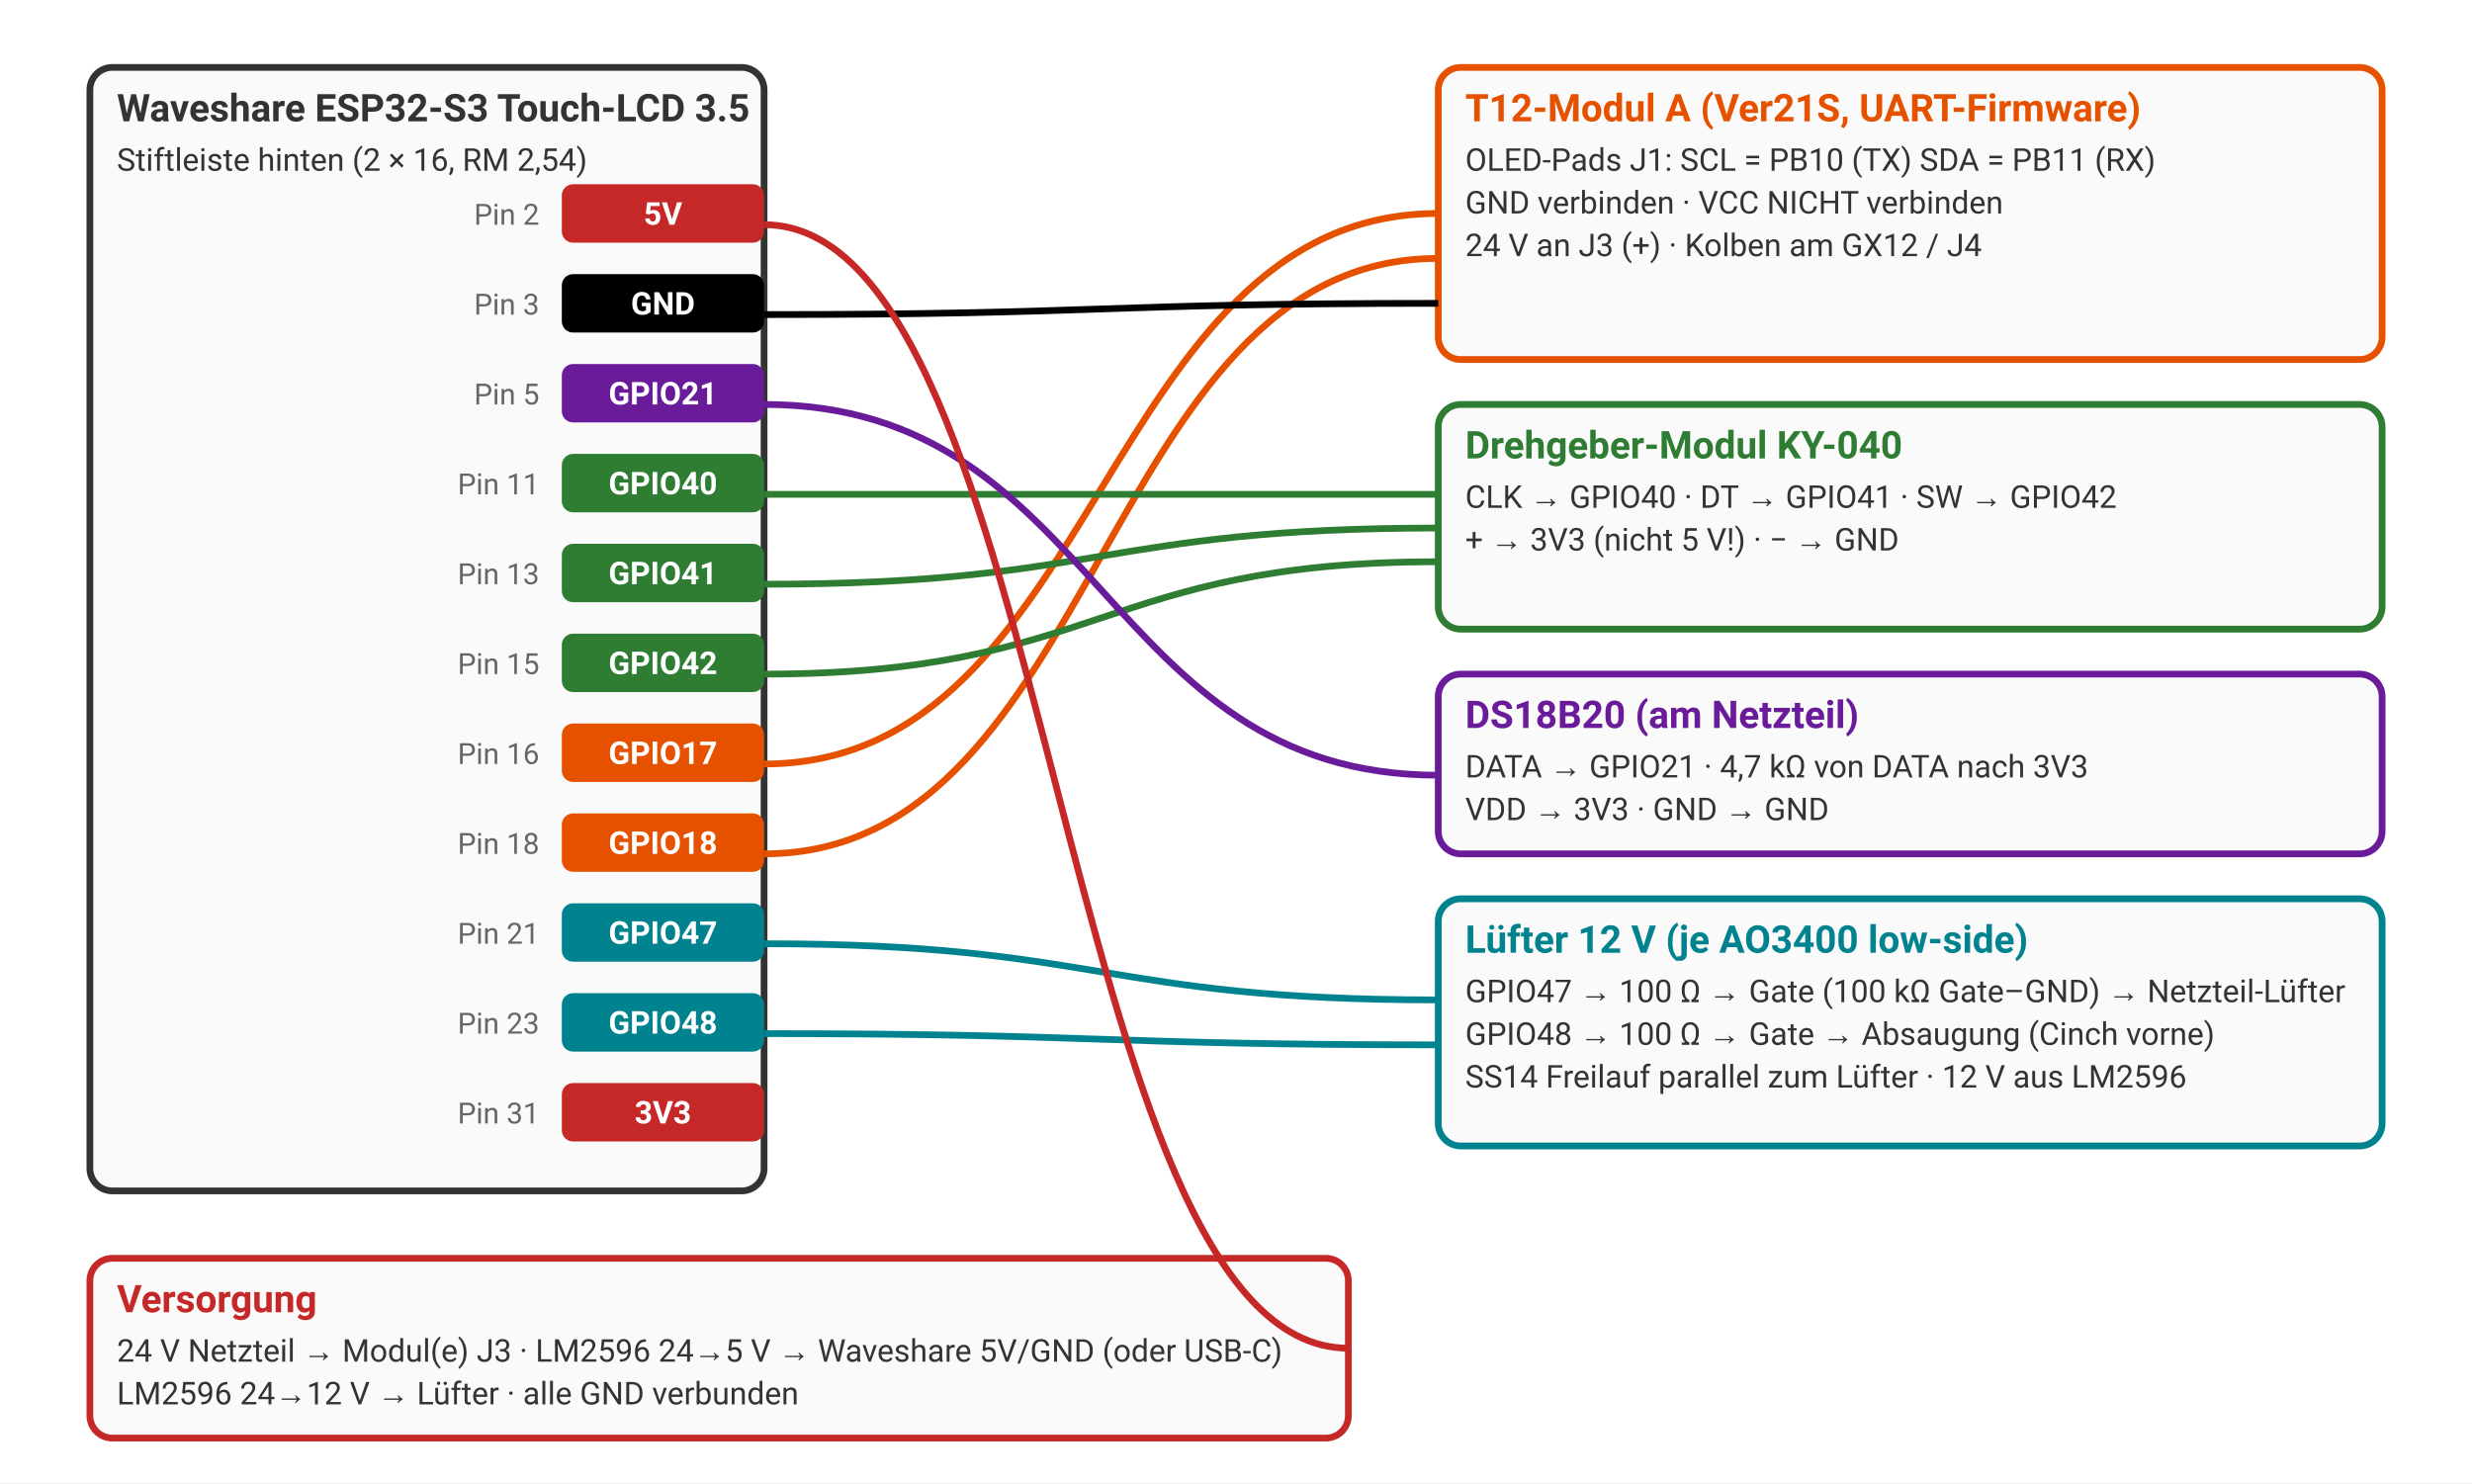
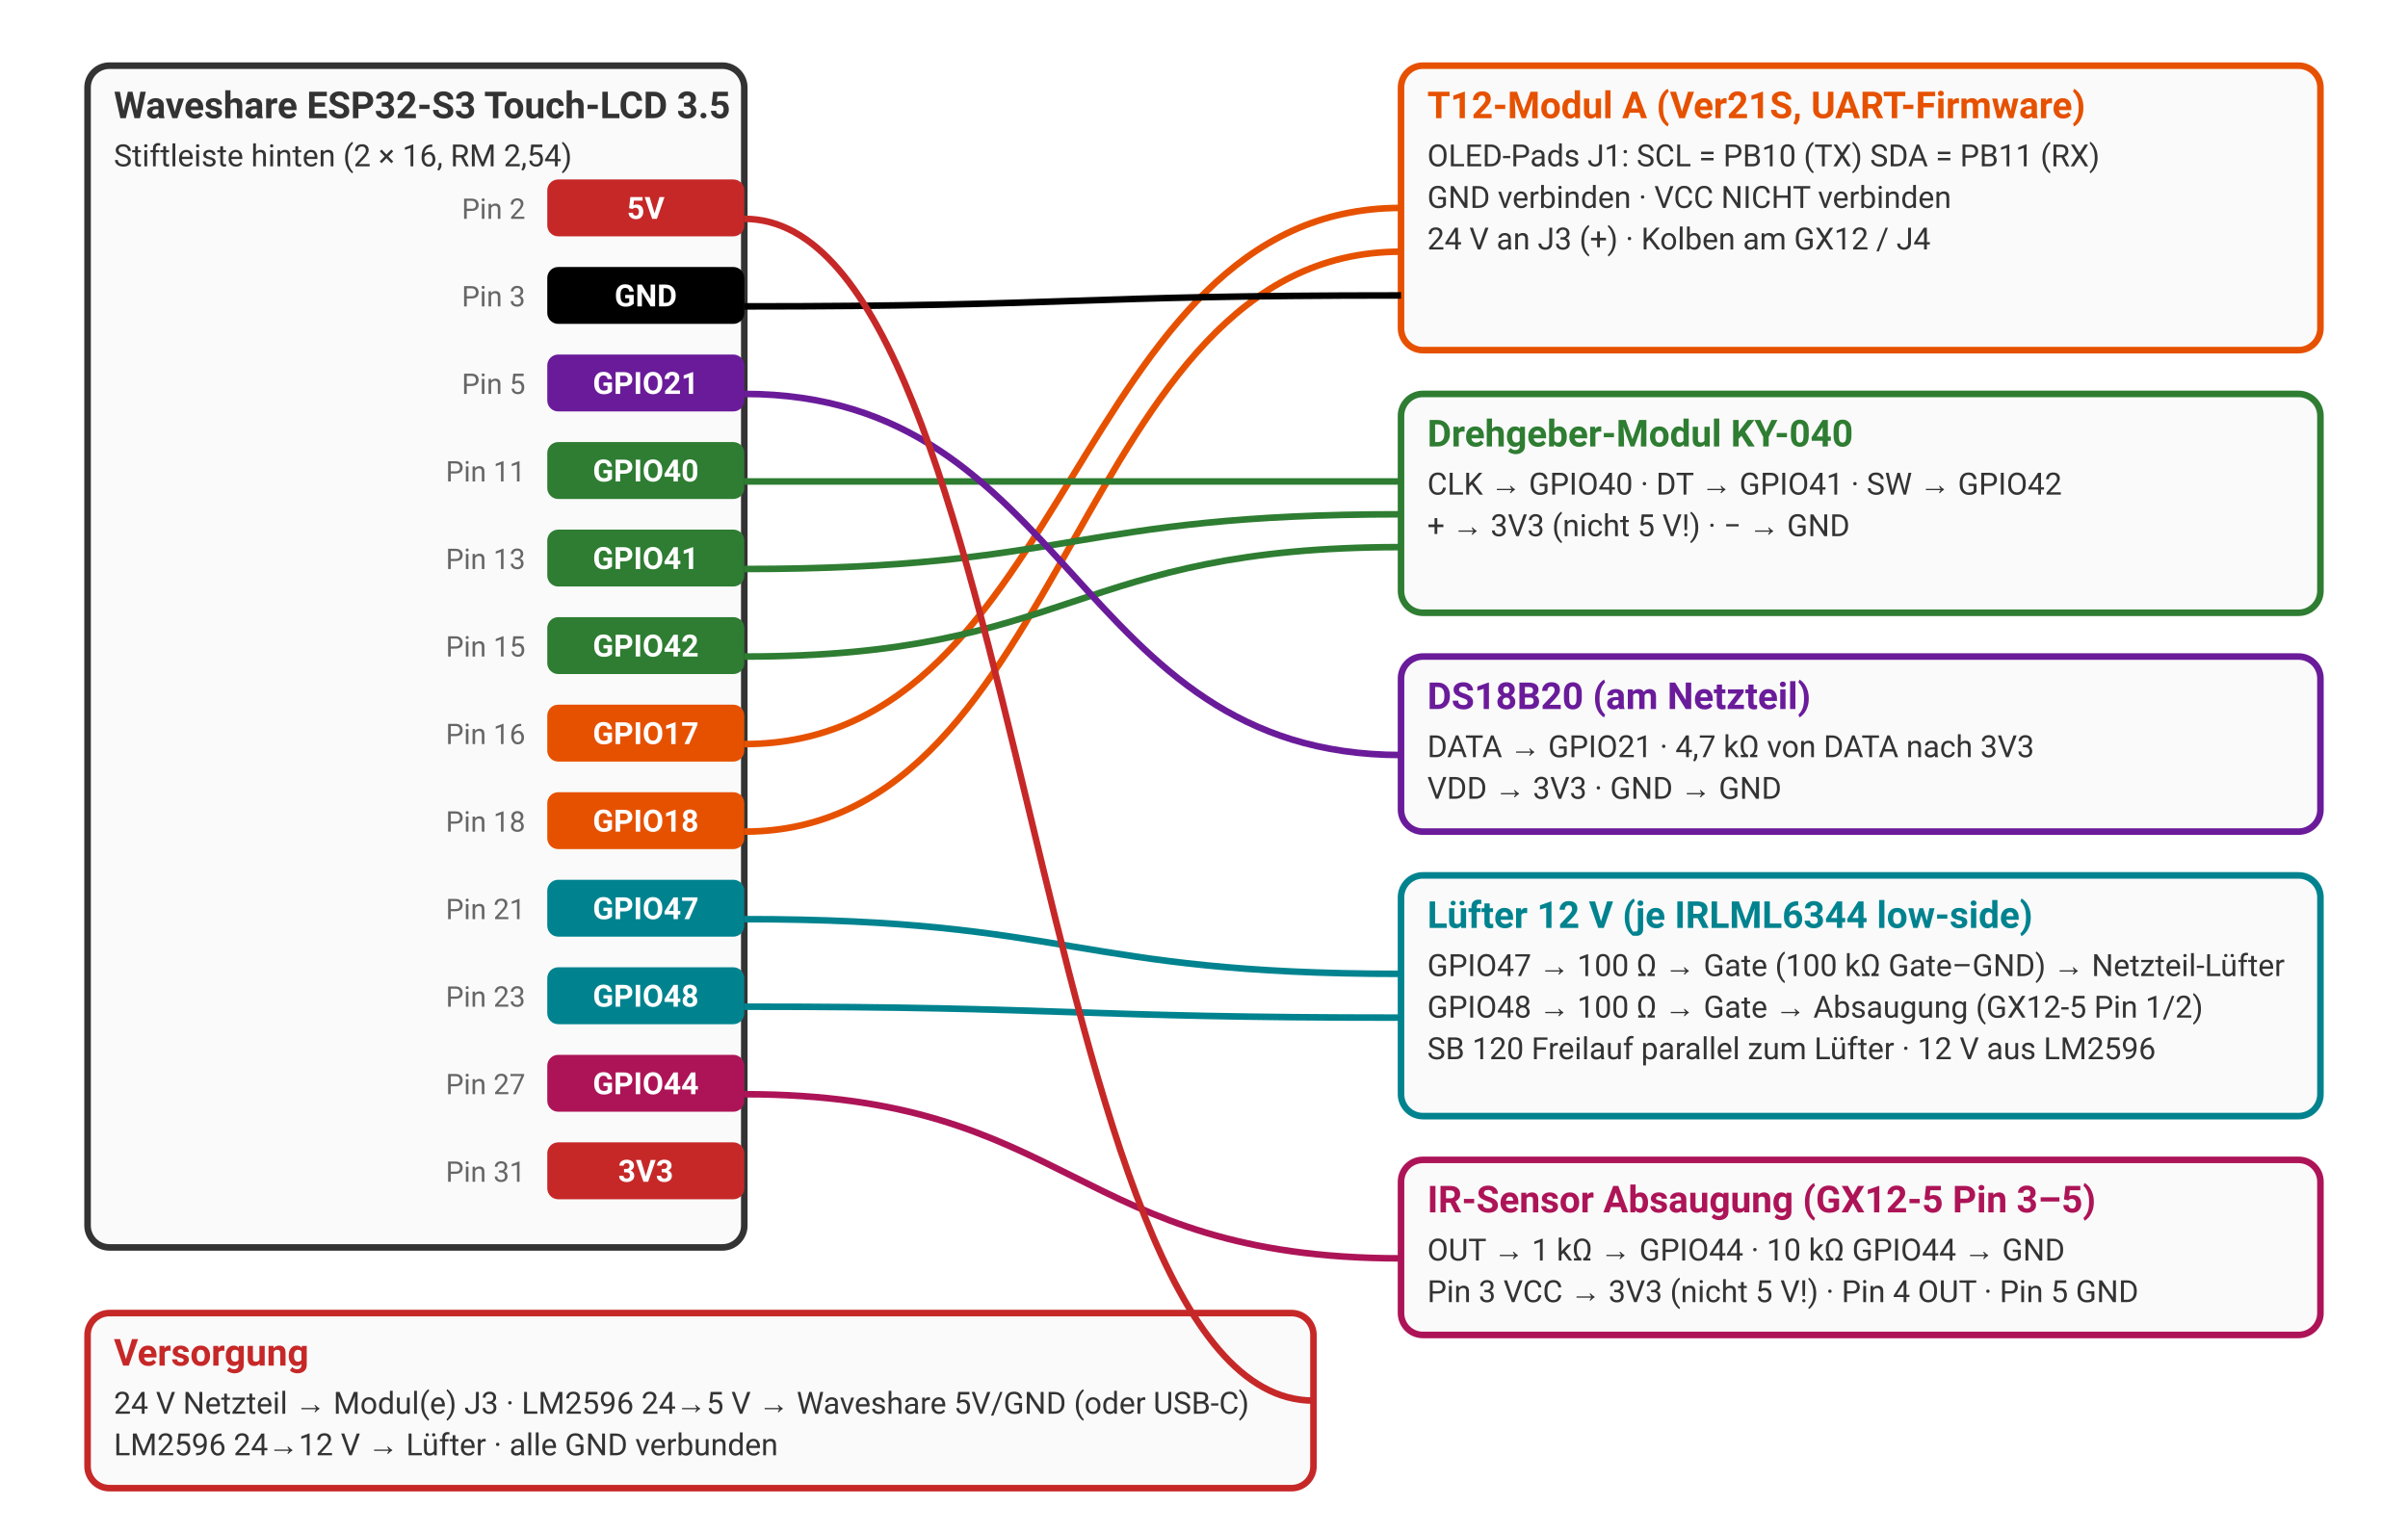
- <svg xmlns="http://www.w3.org/2000/svg" viewBox="0 0 1100 660" width="1100" height="660">
-   <rect width="1100" height="660" fill="#FFFFFF" />
-   <rect x="40" y="30" width="300" height="500" rx="10" fill="#FAFAFA" stroke="#333333" stroke-width="3" />
+ <svg xmlns="http://www.w3.org/2000/svg" viewBox="0 0 1100 700" width="1100" height="700">
+   <rect width="1100" height="700" fill="#FFFFFF" />
+   <rect x="40" y="30" width="300" height="540" rx="10" fill="#FAFAFA" stroke="#333333" stroke-width="3" />
  <text x="52" y="54" font-size="17" font-weight="700" fill="#333333" font-family="'Roboto','Segoe UI',Arial,sans-serif">Waveshare ESP32-S3 Touch-LCD 3.5</text>
  <text x="52" y="76" font-size="14" fill="#333333" font-family="'Roboto','Segoe UI',Arial,sans-serif">Stiftleiste hinten (2 × 16, RM 2,54)</text>
  <rect x="250" y="82" width="90" height="26" rx="5" fill="#C62828" />
  <text x="295" y="100" font-size="14" fill="#FFFFFF" text-anchor="middle" font-weight="600" font-family="'Roboto','Segoe UI',Arial,sans-serif">5V</text>
  <text x="240" y="100" font-size="13" fill="#666" text-anchor="end" font-family="'Roboto','Segoe UI',Arial,sans-serif">Pin 2</text>
  <rect x="250" y="122" width="90" height="26" rx="5" fill="#000000" />
  <text x="295" y="140" font-size="14" fill="#FFFFFF" text-anchor="middle" font-weight="600" font-family="'Roboto','Segoe UI',Arial,sans-serif">GND</text>
  <text x="240" y="140" font-size="13" fill="#666" text-anchor="end" font-family="'Roboto','Segoe UI',Arial,sans-serif">Pin 3</text>
  <rect x="250" y="162" width="90" height="26" rx="5" fill="#6A1B9A" />
  <text x="295" y="180" font-size="14" fill="#FFFFFF" text-anchor="middle" font-weight="600" font-family="'Roboto','Segoe UI',Arial,sans-serif">GPIO21</text>
  <text x="240" y="180" font-size="13" fill="#666" text-anchor="end" font-family="'Roboto','Segoe UI',Arial,sans-serif">Pin 5</text>
  <rect x="250" y="202" width="90" height="26" rx="5" fill="#2E7D32" />
  <text x="295" y="220" font-size="14" fill="#FFFFFF" text-anchor="middle" font-weight="600" font-family="'Roboto','Segoe UI',Arial,sans-serif">GPIO40</text>
  <text x="240" y="220" font-size="13" fill="#666" text-anchor="end" font-family="'Roboto','Segoe UI',Arial,sans-serif">Pin 11</text>
  <rect x="250" y="242" width="90" height="26" rx="5" fill="#2E7D32" />
  <text x="295" y="260" font-size="14" fill="#FFFFFF" text-anchor="middle" font-weight="600" font-family="'Roboto','Segoe UI',Arial,sans-serif">GPIO41</text>
  <text x="240" y="260" font-size="13" fill="#666" text-anchor="end" font-family="'Roboto','Segoe UI',Arial,sans-serif">Pin 13</text>
  <rect x="250" y="282" width="90" height="26" rx="5" fill="#2E7D32" />
  <text x="295" y="300" font-size="14" fill="#FFFFFF" text-anchor="middle" font-weight="600" font-family="'Roboto','Segoe UI',Arial,sans-serif">GPIO42</text>
  <text x="240" y="300" font-size="13" fill="#666" text-anchor="end" font-family="'Roboto','Segoe UI',Arial,sans-serif">Pin 15</text>
  <rect x="250" y="322" width="90" height="26" rx="5" fill="#E65100" />
  <text x="295" y="340" font-size="14" fill="#FFFFFF" text-anchor="middle" font-weight="600" font-family="'Roboto','Segoe UI',Arial,sans-serif">GPIO17</text>
  <text x="240" y="340" font-size="13" fill="#666" text-anchor="end" font-family="'Roboto','Segoe UI',Arial,sans-serif">Pin 16</text>
  <rect x="250" y="362" width="90" height="26" rx="5" fill="#E65100" />
  <text x="295" y="380" font-size="14" fill="#FFFFFF" text-anchor="middle" font-weight="600" font-family="'Roboto','Segoe UI',Arial,sans-serif">GPIO18</text>
  <text x="240" y="380" font-size="13" fill="#666" text-anchor="end" font-family="'Roboto','Segoe UI',Arial,sans-serif">Pin 18</text>
  <rect x="250" y="402" width="90" height="26" rx="5" fill="#00838F" />
  <text x="295" y="420" font-size="14" fill="#FFFFFF" text-anchor="middle" font-weight="600" font-family="'Roboto','Segoe UI',Arial,sans-serif">GPIO47</text>
  <text x="240" y="420" font-size="13" fill="#666" text-anchor="end" font-family="'Roboto','Segoe UI',Arial,sans-serif">Pin 21</text>
  <rect x="250" y="442" width="90" height="26" rx="5" fill="#00838F" />
  <text x="295" y="460" font-size="14" fill="#FFFFFF" text-anchor="middle" font-weight="600" font-family="'Roboto','Segoe UI',Arial,sans-serif">GPIO48</text>
  <text x="240" y="460" font-size="13" fill="#666" text-anchor="end" font-family="'Roboto','Segoe UI',Arial,sans-serif">Pin 23</text>
-   <rect x="250" y="482" width="90" height="26" rx="5" fill="#C62828" />
-   <text x="295" y="500" font-size="14" fill="#FFFFFF" text-anchor="middle" font-weight="600" font-family="'Roboto','Segoe UI',Arial,sans-serif">3V3</text>
-   <text x="240" y="500" font-size="13" fill="#666" text-anchor="end" font-family="'Roboto','Segoe UI',Arial,sans-serif">Pin 31</text>
+   <rect x="250" y="482" width="90" height="26" rx="5" fill="#AD1457" />
+   <text x="295" y="500" font-size="14" fill="#FFFFFF" text-anchor="middle" font-weight="600" font-family="'Roboto','Segoe UI',Arial,sans-serif">GPIO44</text>
+   <text x="240" y="500" font-size="13" fill="#666" text-anchor="end" font-family="'Roboto','Segoe UI',Arial,sans-serif">Pin 27</text>
+   <rect x="250" y="522" width="90" height="26" rx="5" fill="#C62828" />
+   <text x="295" y="540" font-size="14" fill="#FFFFFF" text-anchor="middle" font-weight="600" font-family="'Roboto','Segoe UI',Arial,sans-serif">3V3</text>
+   <text x="240" y="540" font-size="13" fill="#666" text-anchor="end" font-family="'Roboto','Segoe UI',Arial,sans-serif">Pin 31</text>
  <rect x="640" y="30" width="420" height="130" rx="10" fill="#FAFAFA" stroke="#E65100" stroke-width="3" />
  <text x="652" y="54" font-size="17" font-weight="700" fill="#E65100" font-family="'Roboto','Segoe UI',Arial,sans-serif">T12-Modul A (Ver21S, UART-Firmware)</text>
  <text x="652" y="76" font-size="14" fill="#333333" font-family="'Roboto','Segoe UI',Arial,sans-serif">OLED-Pads J1:  SCL = PB10 (TX)   SDA = PB11 (RX)</text>
  <text x="652" y="95" font-size="14" fill="#333333" font-family="'Roboto','Segoe UI',Arial,sans-serif">GND verbinden · VCC NICHT verbinden</text>
  <text x="652" y="114" font-size="14" fill="#333333" font-family="'Roboto','Segoe UI',Arial,sans-serif">24 V an J3 (+) · Kolben am GX12 / J4</text>
  <path d="M340 340 C 490 340 490 95 640 95" fill="none" stroke="#E65100" stroke-width="3" />
  <path d="M340 380 C 490 380 490 115 640 115" fill="none" stroke="#E65100" stroke-width="3" />
  <path d="M340 140 C 490 140 490 135 640 135" fill="none" stroke="#000000" stroke-width="3" />
  <rect x="640" y="180" width="420" height="100" rx="10" fill="#FAFAFA" stroke="#2E7D32" stroke-width="3" />
  <text x="652" y="204" font-size="17" font-weight="700" fill="#2E7D32" font-family="'Roboto','Segoe UI',Arial,sans-serif">Drehgeber-Modul KY-040</text>
  <text x="652" y="226" font-size="14" fill="#333333" font-family="'Roboto','Segoe UI',Arial,sans-serif">CLK → GPIO40 · DT → GPIO41 · SW → GPIO42</text>
  <text x="652" y="245" font-size="14" fill="#333333" font-family="'Roboto','Segoe UI',Arial,sans-serif">+ → 3V3 (nicht 5 V!) · − → GND</text>
  <path d="M340 220 C 490 220 490 220 640 220" fill="none" stroke="#2E7D32" stroke-width="3" />
  <path d="M340 260 C 490 260 490 235 640 235" fill="none" stroke="#2E7D32" stroke-width="3" />
  <path d="M340 300 C 490 300 490 250 640 250" fill="none" stroke="#2E7D32" stroke-width="3" />
  <rect x="640" y="300" width="420" height="80" rx="10" fill="#FAFAFA" stroke="#6A1B9A" stroke-width="3" />
  <text x="652" y="324" font-size="17" font-weight="700" fill="#6A1B9A" font-family="'Roboto','Segoe UI',Arial,sans-serif">DS18B20 (am Netzteil)</text>
  <text x="652" y="346" font-size="14" fill="#333333" font-family="'Roboto','Segoe UI',Arial,sans-serif">DATA → GPIO21 · 4,7 kΩ von DATA nach 3V3</text>
  <text x="652" y="365" font-size="14" fill="#333333" font-family="'Roboto','Segoe UI',Arial,sans-serif">VDD → 3V3 · GND → GND</text>
  <path d="M340 180 C 490 180 490 345 640 345" fill="none" stroke="#6A1B9A" stroke-width="3" />
  <rect x="640" y="400" width="420" height="110" rx="10" fill="#FAFAFA" stroke="#00838F" stroke-width="3" />
-   <text x="652" y="424" font-size="17" font-weight="700" fill="#00838F" font-family="'Roboto','Segoe UI',Arial,sans-serif">Lüfter 12 V (je AO3400 low-side)</text>
+   <text x="652" y="424" font-size="17" font-weight="700" fill="#00838F" font-family="'Roboto','Segoe UI',Arial,sans-serif">Lüfter 12 V (je IRLML6344 low-side)</text>
  <text x="652" y="446" font-size="14" fill="#333333" font-family="'Roboto','Segoe UI',Arial,sans-serif">GPIO47 → 100 Ω → Gate (100 kΩ Gate–GND) → Netzteil-Lüfter</text>
-   <text x="652" y="465" font-size="14" fill="#333333" font-family="'Roboto','Segoe UI',Arial,sans-serif">GPIO48 → 100 Ω → Gate → Absaugung (Cinch vorne)</text>
-   <text x="652" y="484" font-size="14" fill="#333333" font-family="'Roboto','Segoe UI',Arial,sans-serif">SS14 Freilauf parallel zum Lüfter · 12 V aus LM2596</text>
+   <text x="652" y="465" font-size="14" fill="#333333" font-family="'Roboto','Segoe UI',Arial,sans-serif">GPIO48 → 100 Ω → Gate → Absaugung (GX12-5 Pin 1/2)</text>
+   <text x="652" y="484" font-size="14" fill="#333333" font-family="'Roboto','Segoe UI',Arial,sans-serif">SB 120 Freilauf parallel zum Lüfter · 12 V aus LM2596</text>
  <path d="M340 420 C 490 420 490 445 640 445" fill="none" stroke="#00838F" stroke-width="3" />
  <path d="M340 460 C 490 460 490 465 640 465" fill="none" stroke="#00838F" stroke-width="3" />
-   <rect x="40" y="560" width="560" height="80" rx="10" fill="#FAFAFA" stroke="#C62828" stroke-width="3" />
-   <text x="52" y="584" font-size="17" font-weight="700" fill="#C62828" font-family="'Roboto','Segoe UI',Arial,sans-serif">Versorgung</text>
-   <text x="52" y="606" font-size="14" fill="#333333" font-family="'Roboto','Segoe UI',Arial,sans-serif">24 V Netzteil → Modul(e) J3 · LM2596 24→5 V → Waveshare 5V/GND (oder USB-C)</text>
-   <text x="52" y="625" font-size="14" fill="#333333" font-family="'Roboto','Segoe UI',Arial,sans-serif">LM2596 24→12 V → Lüfter · alle GND verbunden</text>
-   <path d="M340 100 C 470 100 470 600 600 600" fill="none" stroke="#C62828" stroke-width="3" />
+   <rect x="640" y="530" width="420" height="80" rx="10" fill="#FAFAFA" stroke="#AD1457" stroke-width="3" />
+   <text x="652" y="554" font-size="17" font-weight="700" fill="#AD1457" font-family="'Roboto','Segoe UI',Arial,sans-serif">IR-Sensor Absaugung (GX12-5 Pin 3–5)</text>
+   <text x="652" y="576" font-size="14" fill="#333333" font-family="'Roboto','Segoe UI',Arial,sans-serif">OUT → 1 kΩ → GPIO44 · 10 kΩ GPIO44 → GND</text>
+   <text x="652" y="595" font-size="14" fill="#333333" font-family="'Roboto','Segoe UI',Arial,sans-serif">Pin 3 VCC → 3V3 (nicht 5 V!) · Pin 4 OUT · Pin 5 GND</text>
+   <path d="M340 500 C 490 500 490 575 640 575" fill="none" stroke="#AD1457" stroke-width="3" />
+   <rect x="40" y="600" width="560" height="80" rx="10" fill="#FAFAFA" stroke="#C62828" stroke-width="3" />
+   <text x="52" y="624" font-size="17" font-weight="700" fill="#C62828" font-family="'Roboto','Segoe UI',Arial,sans-serif">Versorgung</text>
+   <text x="52" y="646" font-size="14" fill="#333333" font-family="'Roboto','Segoe UI',Arial,sans-serif">24 V Netzteil → Modul(e) J3 · LM2596 24→5 V → Waveshare 5V/GND (oder USB-C)</text>
+   <text x="52" y="665" font-size="14" fill="#333333" font-family="'Roboto','Segoe UI',Arial,sans-serif">LM2596 24→12 V → Lüfter · alle GND verbunden</text>
+   <path d="M340 100 C 470 100 470 640 600 640" fill="none" stroke="#C62828" stroke-width="3" />
</svg>
